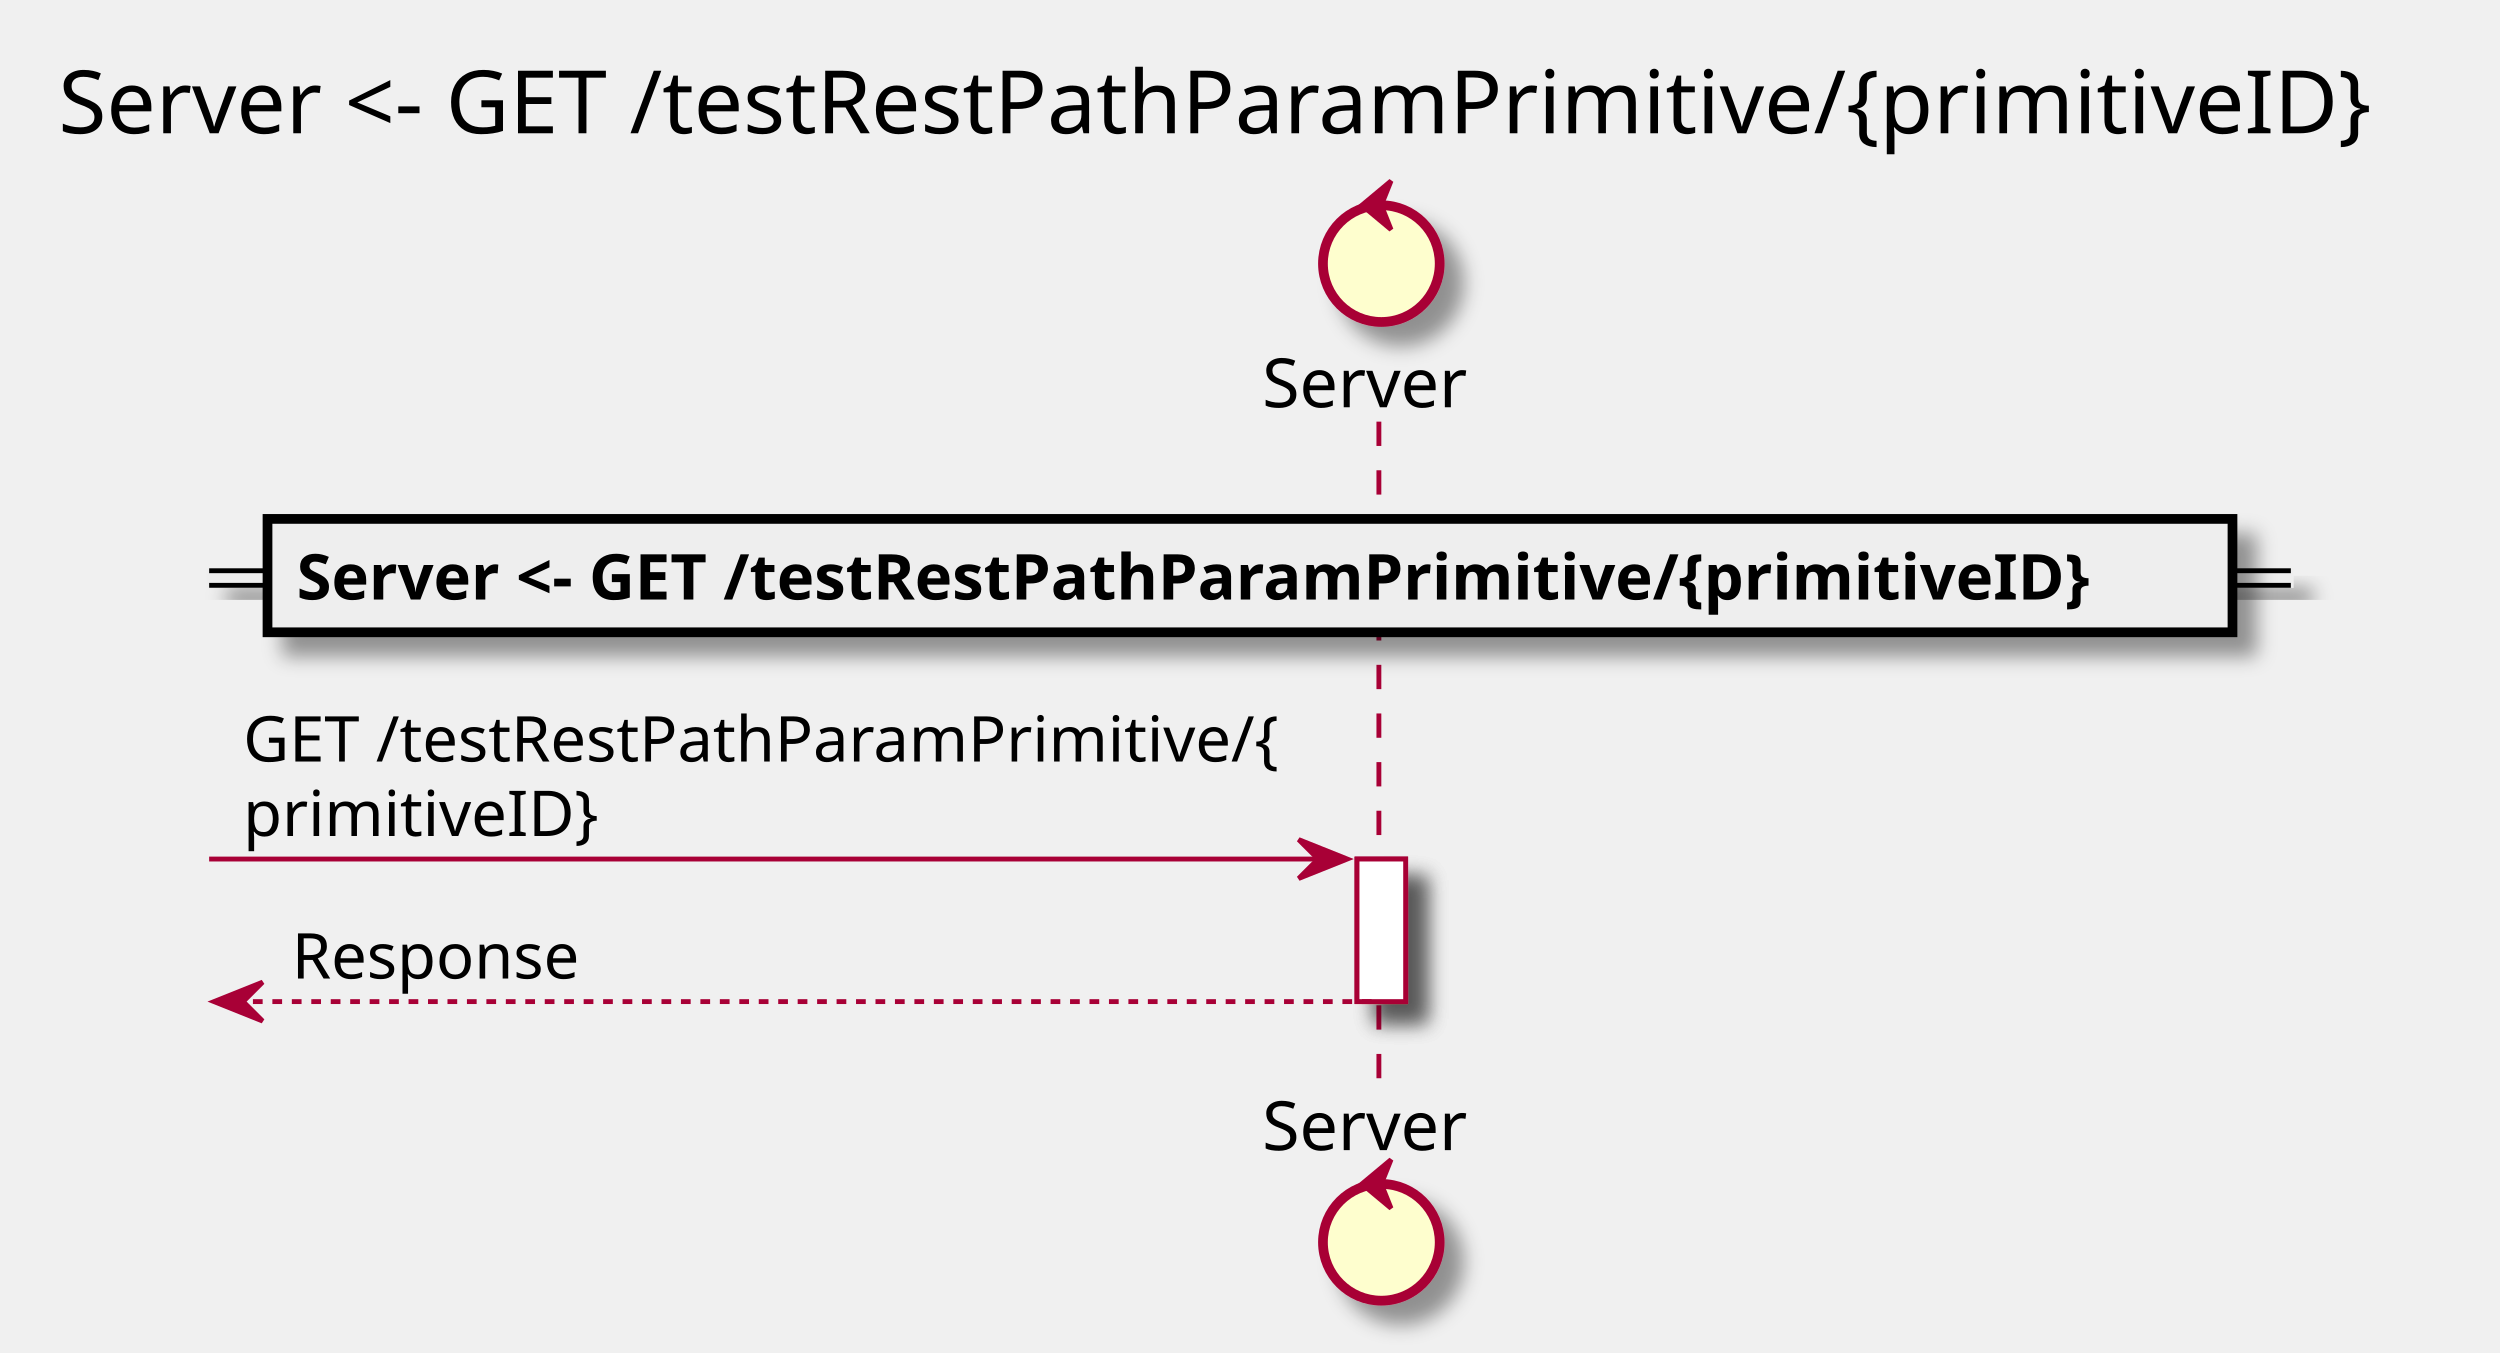
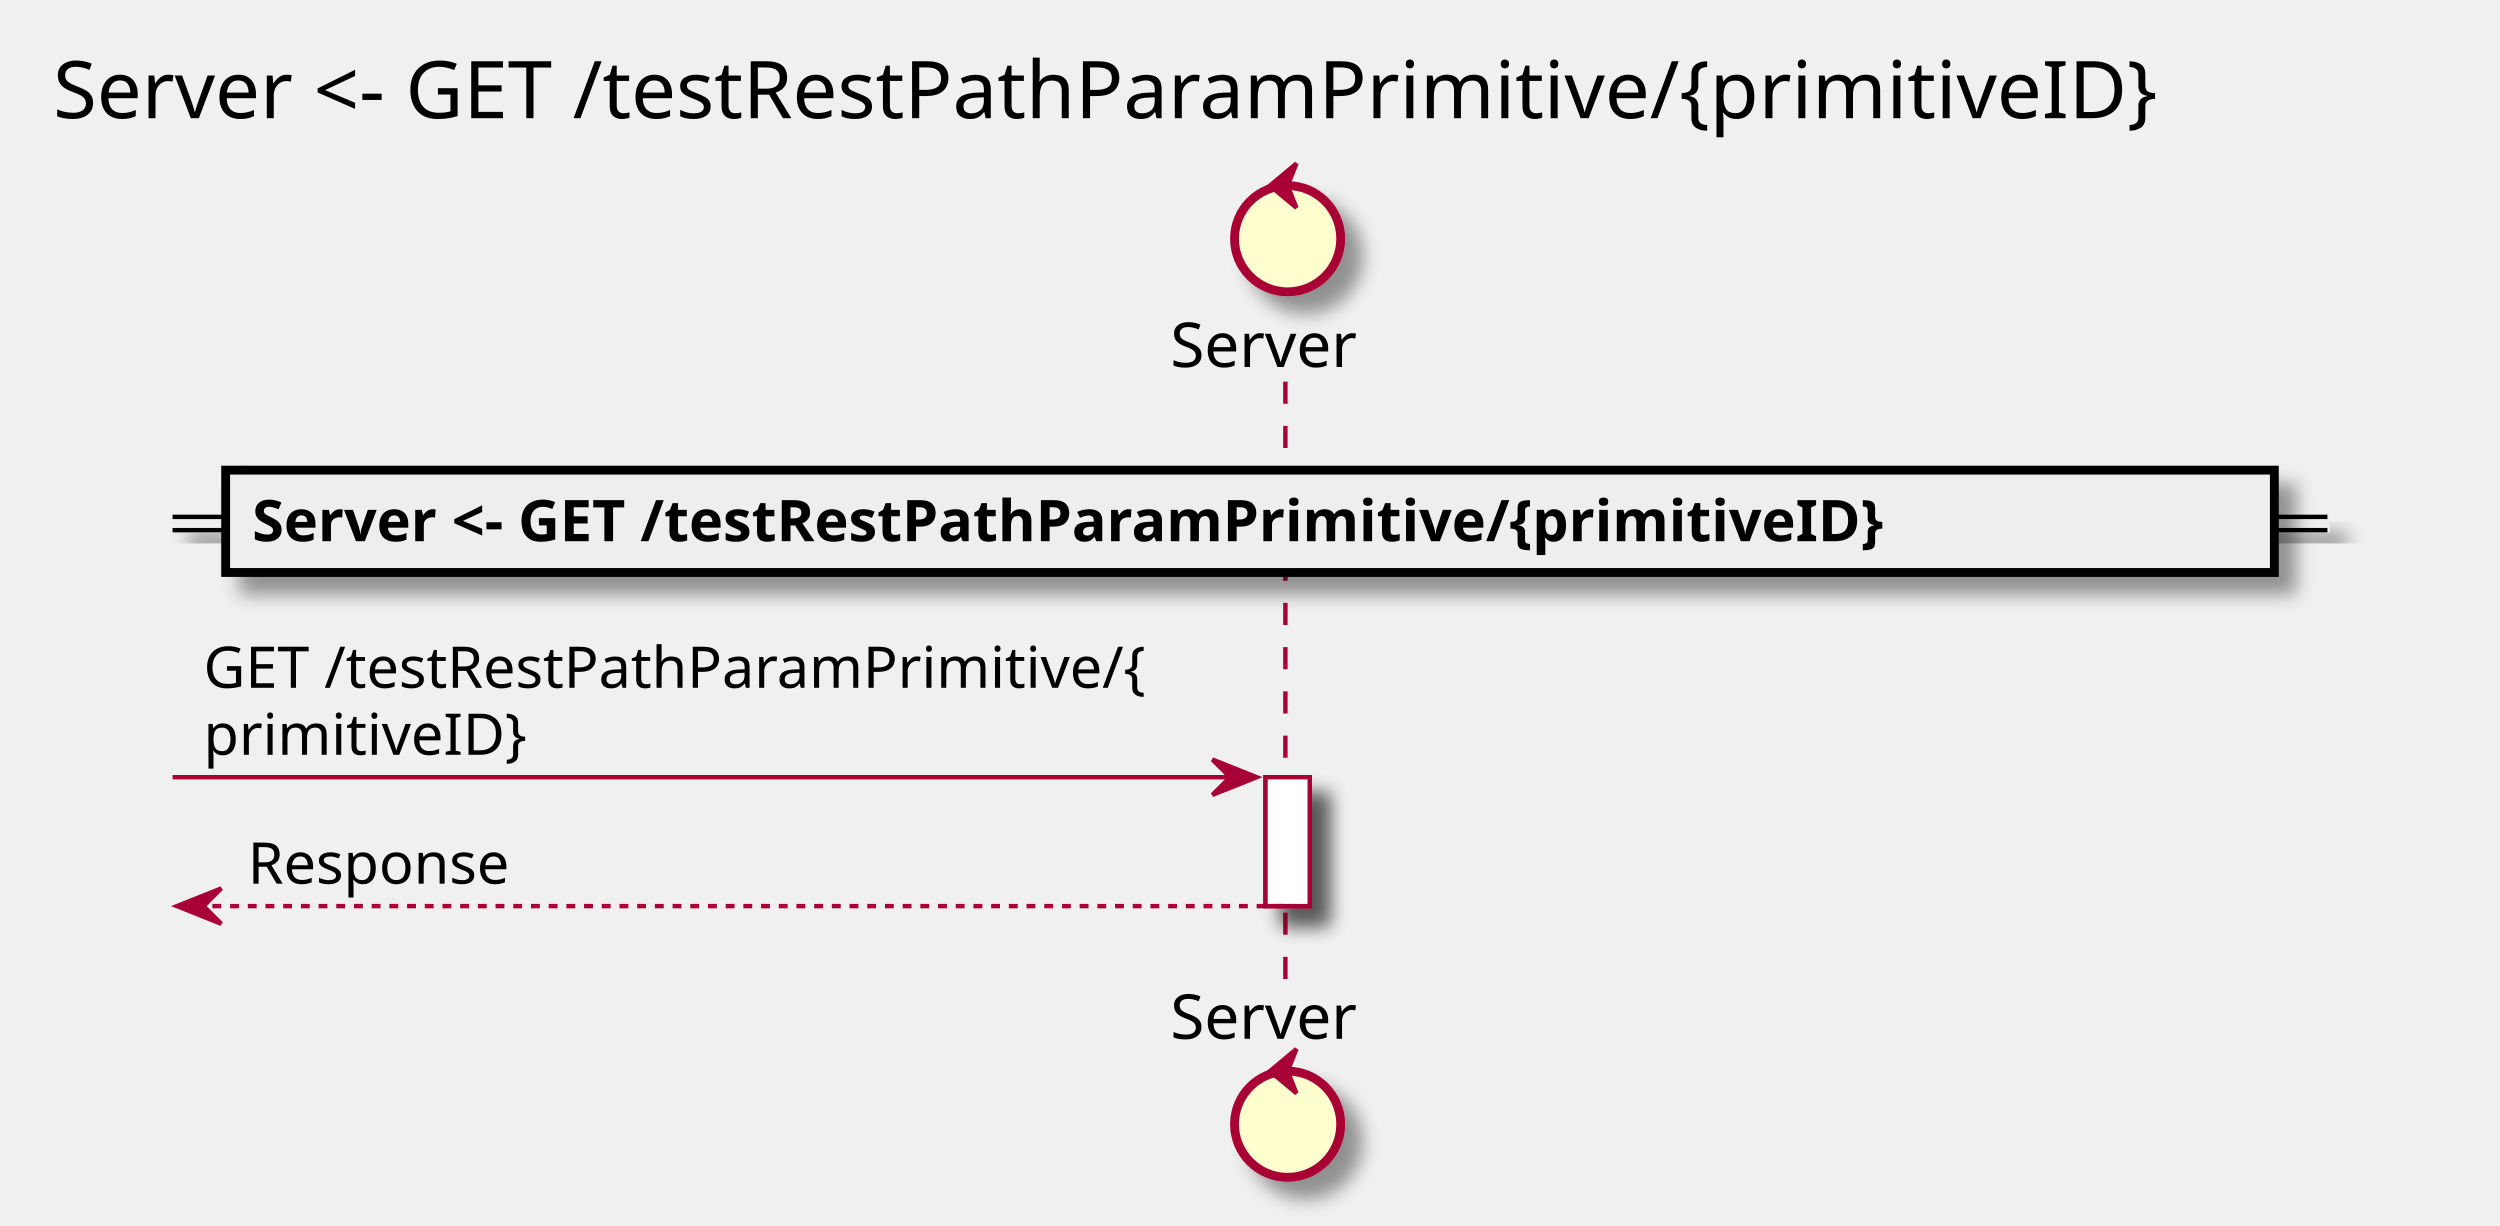
- <svg xmlns="http://www.w3.org/2000/svg" contentScriptType="application/ecmascript" contentStyleType="text/css" height="278px" preserveAspectRatio="none" style="width:514px;height:278px;" version="1.1" viewBox="0 0 514 278" width="514px" zoomAndPan="magnify">
+ <svg xmlns="http://www.w3.org/2000/svg" contentScriptType="application/ecmascript" contentStyleType="text/css" height="277px" preserveAspectRatio="none" style="width:565px;height:277px;" version="1.1" viewBox="0 0 565 277" width="565px" zoomAndPan="magnify">
  <defs>
-     <filter height="300%" id="f1xid8c14n09m2" width="300%" x="-1" y="-1">
+     <filter height="300%" id="f15whais1v108g" width="300%" x="-1" y="-1">
      <feGaussianBlur result="blurOut" stdDeviation="2.0" />
      <feColorMatrix in="blurOut" result="blurOut2" type="matrix" values="0 0 0 0 0 0 0 0 0 0 0 0 0 0 0 0 0 0 .4 0" />
      <feOffset dx="4.0" dy="4.0" in="blurOut2" result="blurOut3" />
      <feBlend in="SourceGraphic" in2="blurOut3" mode="normal" />
    </filter>
  </defs>
  <g>
-     <text fill="#000000" font-family="sans-serif" font-size="18" lengthAdjust="spacingAndGlyphs" textLength="490" x="12" y="27.402">Server &lt;- GET /testRestPathParamPrimitive/{primitiveID}</text>
-     <rect fill="#FFFFFF" filter="url(#f1xid8c14n09m2)" height="29.311" style="stroke: #A80036; stroke-width: 1.0;" width="10" x="279" y="176.619" />
-     <line style="stroke: #A80036; stroke-width: 1.0; stroke-dasharray: 5.0,5.0;" x1="283.5" x2="283.5" y1="86.688" y2="223.93" />
-     <text fill="#000000" font-family="sans-serif" font-size="14" lengthAdjust="spacingAndGlyphs" textLength="43" x="259.5" y="83.734">Server</text>
-     <ellipse cx="284" cy="54.199" fill="#FEFECE" filter="url(#f1xid8c14n09m2)" rx="12" ry="12" style="stroke: #A80036; stroke-width: 2.0;" />
-     <polygon fill="#A80036" points="280,42.199,286,37.199,284,42.199,286,47.199,280,42.199" style="stroke: #A80036; stroke-width: 1.0;" />
-     <text fill="#000000" font-family="sans-serif" font-size="14" lengthAdjust="spacingAndGlyphs" textLength="43" x="259.5" y="236.465">Server</text>
-     <ellipse cx="284" cy="255.418" fill="#FEFECE" filter="url(#f1xid8c14n09m2)" rx="12" ry="12" style="stroke: #A80036; stroke-width: 2.0;" />
-     <polygon fill="#A80036" points="280,243.418,286,238.418,284,243.418,286,248.418,280,243.418" style="stroke: #A80036; stroke-width: 1.0;" />
-     <rect fill="#FFFFFF" filter="url(#f1xid8c14n09m2)" height="29.311" style="stroke: #A80036; stroke-width: 1.0;" width="10" x="279" y="176.619" />
-     <rect fill="#EEEEEE" filter="url(#f1xid8c14n09m2)" height="3" style="stroke: #EEEEEE; stroke-width: 1.0;" width="428" x="43" y="117.343" />
-     <line style="stroke: #000000; stroke-width: 1.0;" x1="43" x2="471" y1="117.343" y2="117.343" />
-     <line style="stroke: #000000; stroke-width: 1.0;" x1="43" x2="471" y1="120.343" y2="120.343" />
-     <rect fill="#EEEEEE" filter="url(#f1xid8c14n09m2)" height="23.311" style="stroke: #000000; stroke-width: 2.0;" width="404" x="55" y="106.688" />
-     <text fill="#000000" font-family="sans-serif" font-size="13" font-weight="bold" lengthAdjust="spacingAndGlyphs" textLength="386" x="61" y="123.256">Server &lt;- GET /testRestPathParamPrimitive/{primitiveID}</text>
-     <polygon fill="#A80036" points="267,172.619,277,176.619,267,180.619,271,176.619" style="stroke: #A80036; stroke-width: 1.0;" />
-     <line style="stroke: #A80036; stroke-width: 1.0;" x1="43" x2="273" y1="176.619" y2="176.619" />
-     <text fill="#000000" font-family="sans-serif" font-size="13" lengthAdjust="spacingAndGlyphs" textLength="217" x="50" y="156.566">GET /testRestPathParamPrimitive/{</text>
-     <text fill="#000000" font-family="sans-serif" font-size="13" lengthAdjust="spacingAndGlyphs" textLength="74" x="50" y="171.877">primitiveID}</text>
-     <polygon fill="#A80036" points="54,201.93,44,205.93,54,209.93,50,205.93" style="stroke: #A80036; stroke-width: 1.0;" />
-     <line style="stroke: #A80036; stroke-width: 1.0; stroke-dasharray: 2.0,2.0;" x1="48" x2="283" y1="205.93" y2="205.93" />
-     <text fill="#000000" font-family="sans-serif" font-size="13" lengthAdjust="spacingAndGlyphs" textLength="60" x="60" y="201.188">Response</text>
+     <text fill="#000000" font-family="sans-serif" font-size="18" lengthAdjust="spacingAndGlyphs" textLength="541" x="12" y="26.708">Server &lt;- GET /testRestPathParamPrimitive/{primitiveID}</text>
+     <rect fill="#FFFFFF" filter="url(#f15whais1v108g)" height="29.133" style="stroke: #A80036; stroke-width: 1.0;" width="10" x="286" y="175.648" />
+     <line style="stroke: #A80036; stroke-width: 1.0; stroke-dasharray: 5.0,5.0;" x1="290.5" x2="290.5" y1="86.25" y2="222.781" />
+     <text fill="#000000" font-family="sans-serif" font-size="14" lengthAdjust="spacingAndGlyphs" textLength="47" x="264.5" y="82.948">Server</text>
+     <ellipse cx="291" cy="53.953" fill="#FEFECE" filter="url(#f15whais1v108g)" rx="12" ry="12" style="stroke: #A80036; stroke-width: 2.0;" />
+     <polygon fill="#A80036" points="287,41.953,293,36.953,291,41.953,293,46.953,287,41.953" style="stroke: #A80036; stroke-width: 1.0;" />
+     <text fill="#000000" font-family="sans-serif" font-size="14" lengthAdjust="spacingAndGlyphs" textLength="47" x="264.5" y="234.776">Server</text>
+     <ellipse cx="291" cy="254.078" fill="#FEFECE" filter="url(#f15whais1v108g)" rx="12" ry="12" style="stroke: #A80036; stroke-width: 2.0;" />
+     <polygon fill="#A80036" points="287,242.078,293,237.078,291,242.078,293,247.078,287,242.078" style="stroke: #A80036; stroke-width: 1.0;" />
+     <rect fill="#FFFFFF" filter="url(#f15whais1v108g)" height="29.133" style="stroke: #A80036; stroke-width: 1.0;" width="10" x="286" y="175.648" />
+     <rect fill="#EEEEEE" filter="url(#f15whais1v108g)" height="3" style="stroke: #EEEEEE; stroke-width: 1.0;" width="487" x="39" y="116.816" />
+     <line style="stroke: #000000; stroke-width: 1.0;" x1="39" x2="526" y1="116.816" y2="116.816" />
+     <line style="stroke: #000000; stroke-width: 1.0;" x1="39" x2="526" y1="119.816" y2="119.816" />
+     <rect fill="#EEEEEE" filter="url(#f15whais1v108g)" height="23.133" style="stroke: #000000; stroke-width: 2.0;" width="463" x="51" y="106.25" />
+     <text fill="#000000" font-family="sans-serif" font-size="13" font-weight="bold" lengthAdjust="spacingAndGlyphs" textLength="444" x="57" y="122.317">Server &lt;- GET /testRestPathParamPrimitive/{primitiveID}</text>
+     <polygon fill="#A80036" points="274,171.648,284,175.648,274,179.648,278,175.648" style="stroke: #A80036; stroke-width: 1.0;" />
+     <line style="stroke: #A80036; stroke-width: 1.0;" x1="39" x2="280" y1="175.648" y2="175.648" />
+     <text fill="#000000" font-family="sans-serif" font-size="13" lengthAdjust="spacingAndGlyphs" textLength="228" x="46" y="155.45">GET /testRestPathParamPrimitive/{</text>
+     <text fill="#000000" font-family="sans-serif" font-size="13" lengthAdjust="spacingAndGlyphs" textLength="78" x="46" y="170.583">primitiveID}</text>
+     <polygon fill="#A80036" points="50,200.781,40,204.781,50,208.781,46,204.781" style="stroke: #A80036; stroke-width: 1.0;" />
+     <line style="stroke: #A80036; stroke-width: 1.0; stroke-dasharray: 2.0,2.0;" x1="44" x2="290" y1="204.781" y2="204.781" />
+     <text fill="#000000" font-family="sans-serif" font-size="13" lengthAdjust="spacingAndGlyphs" textLength="63" x="56" y="199.715">Response</text>
  </g>
</svg>
